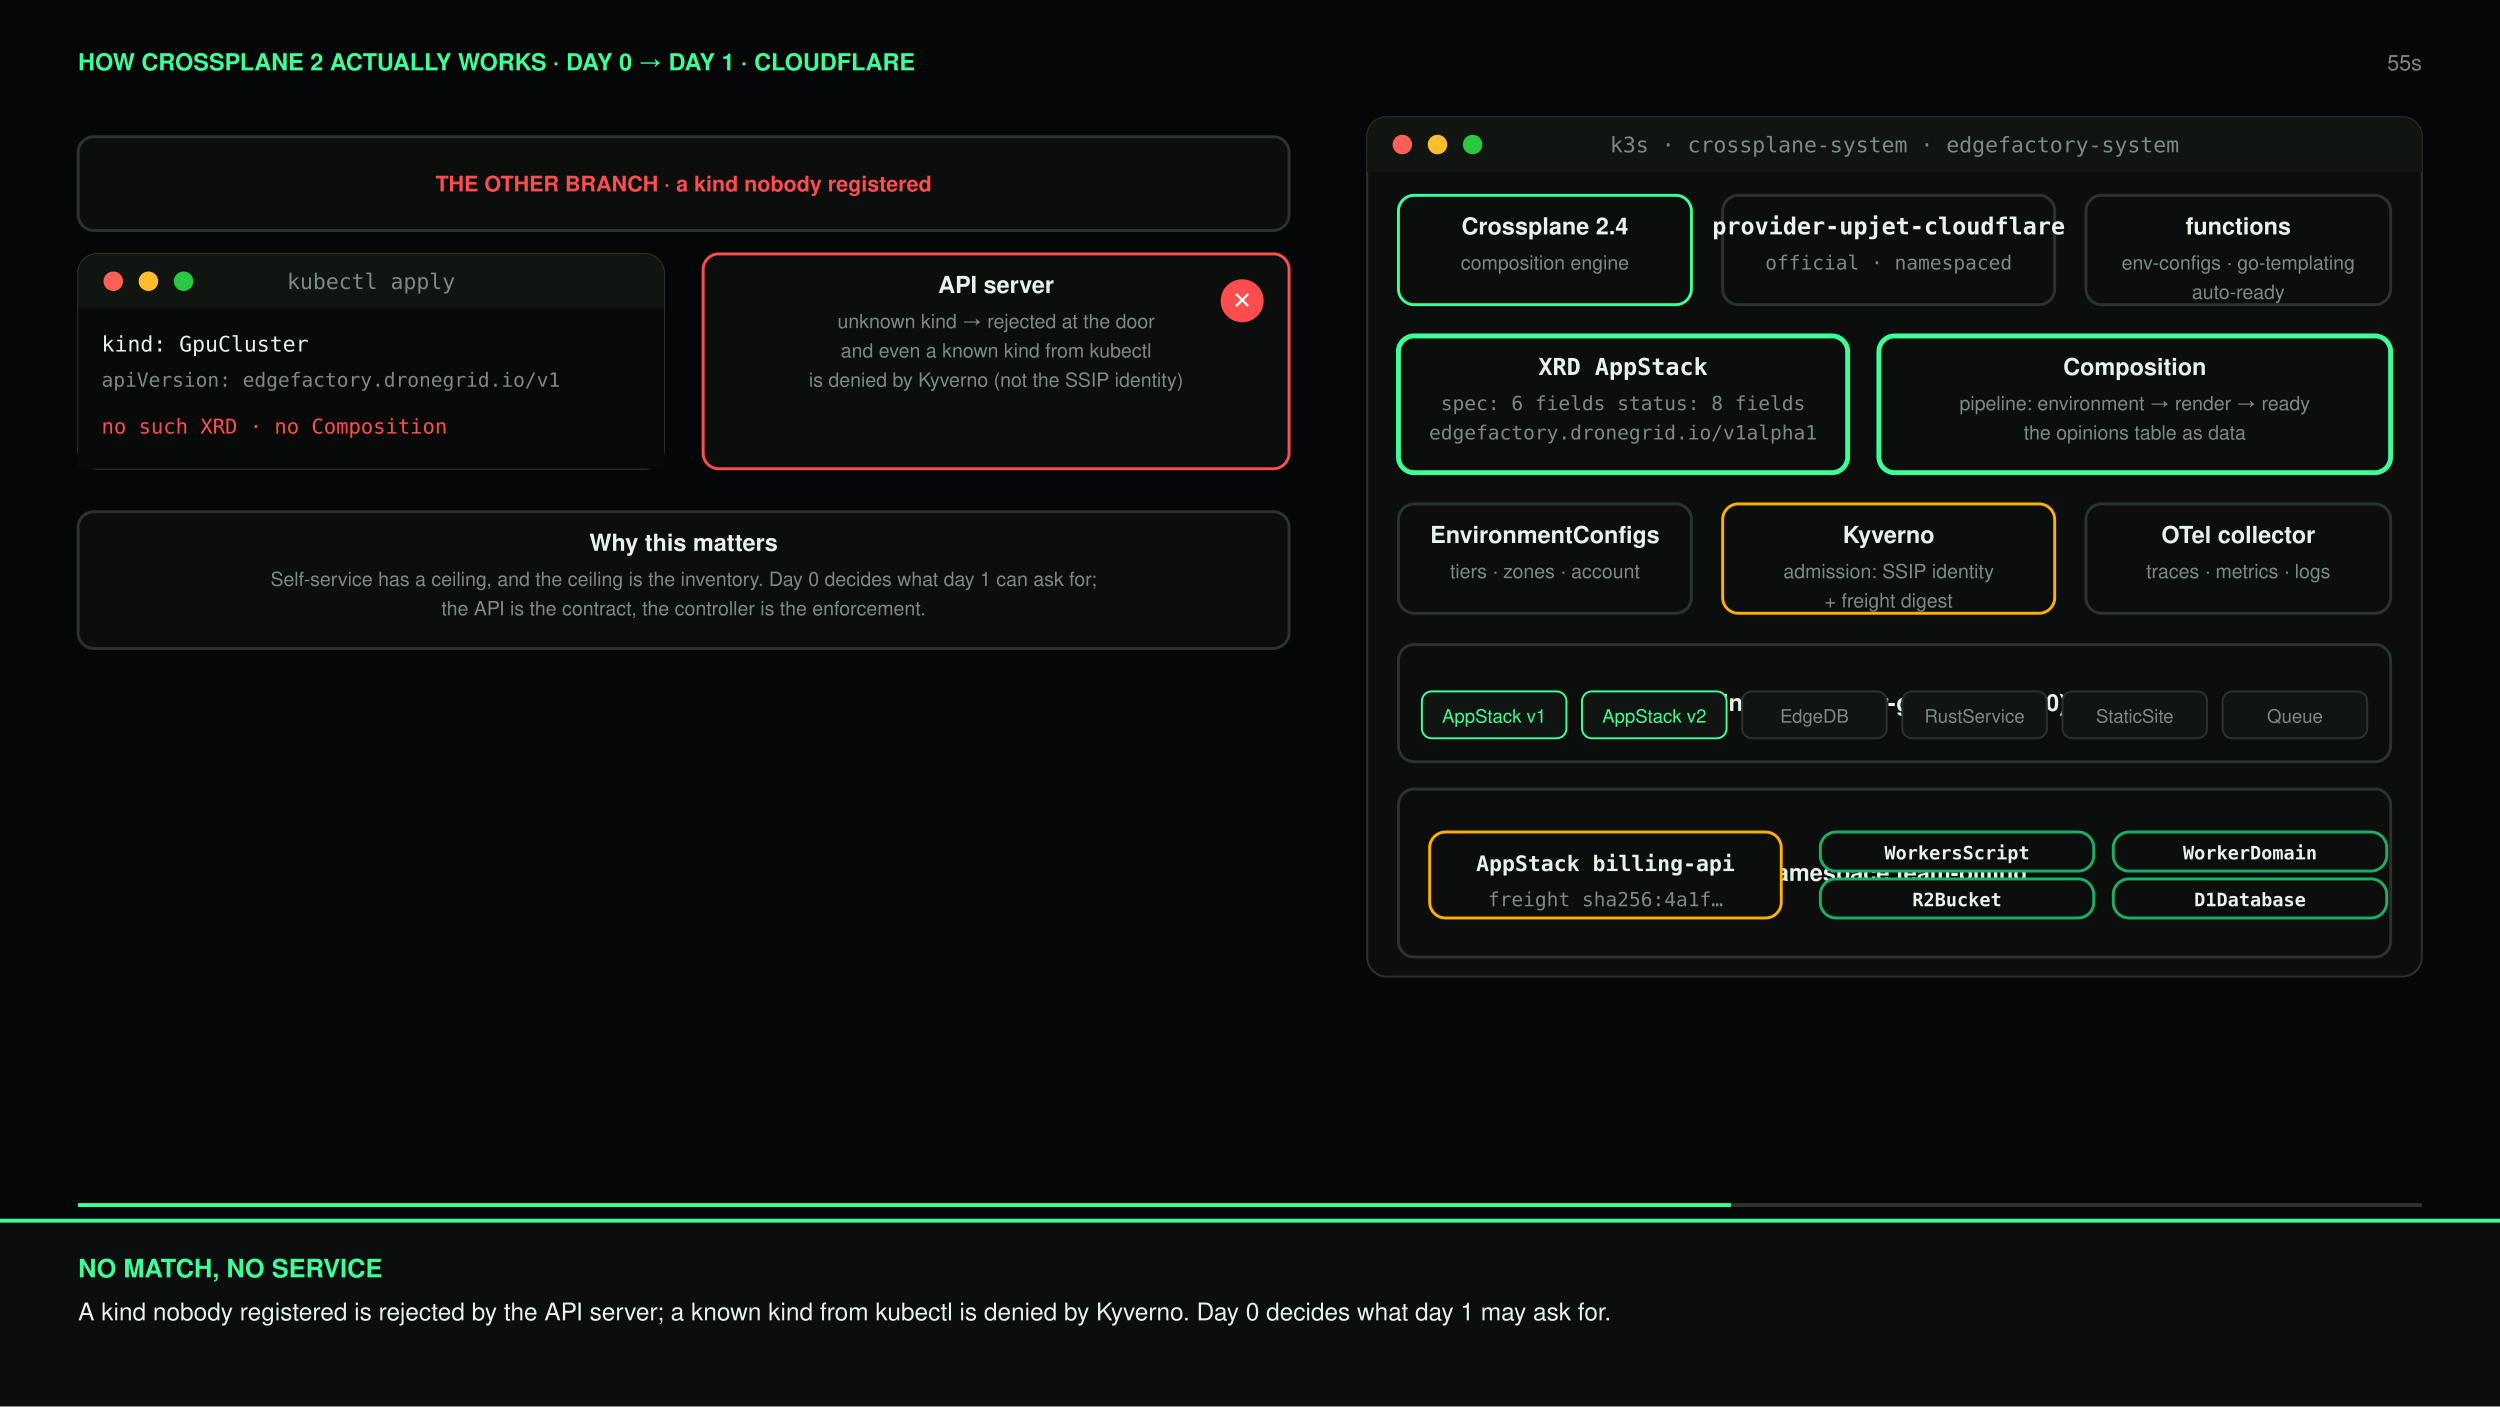
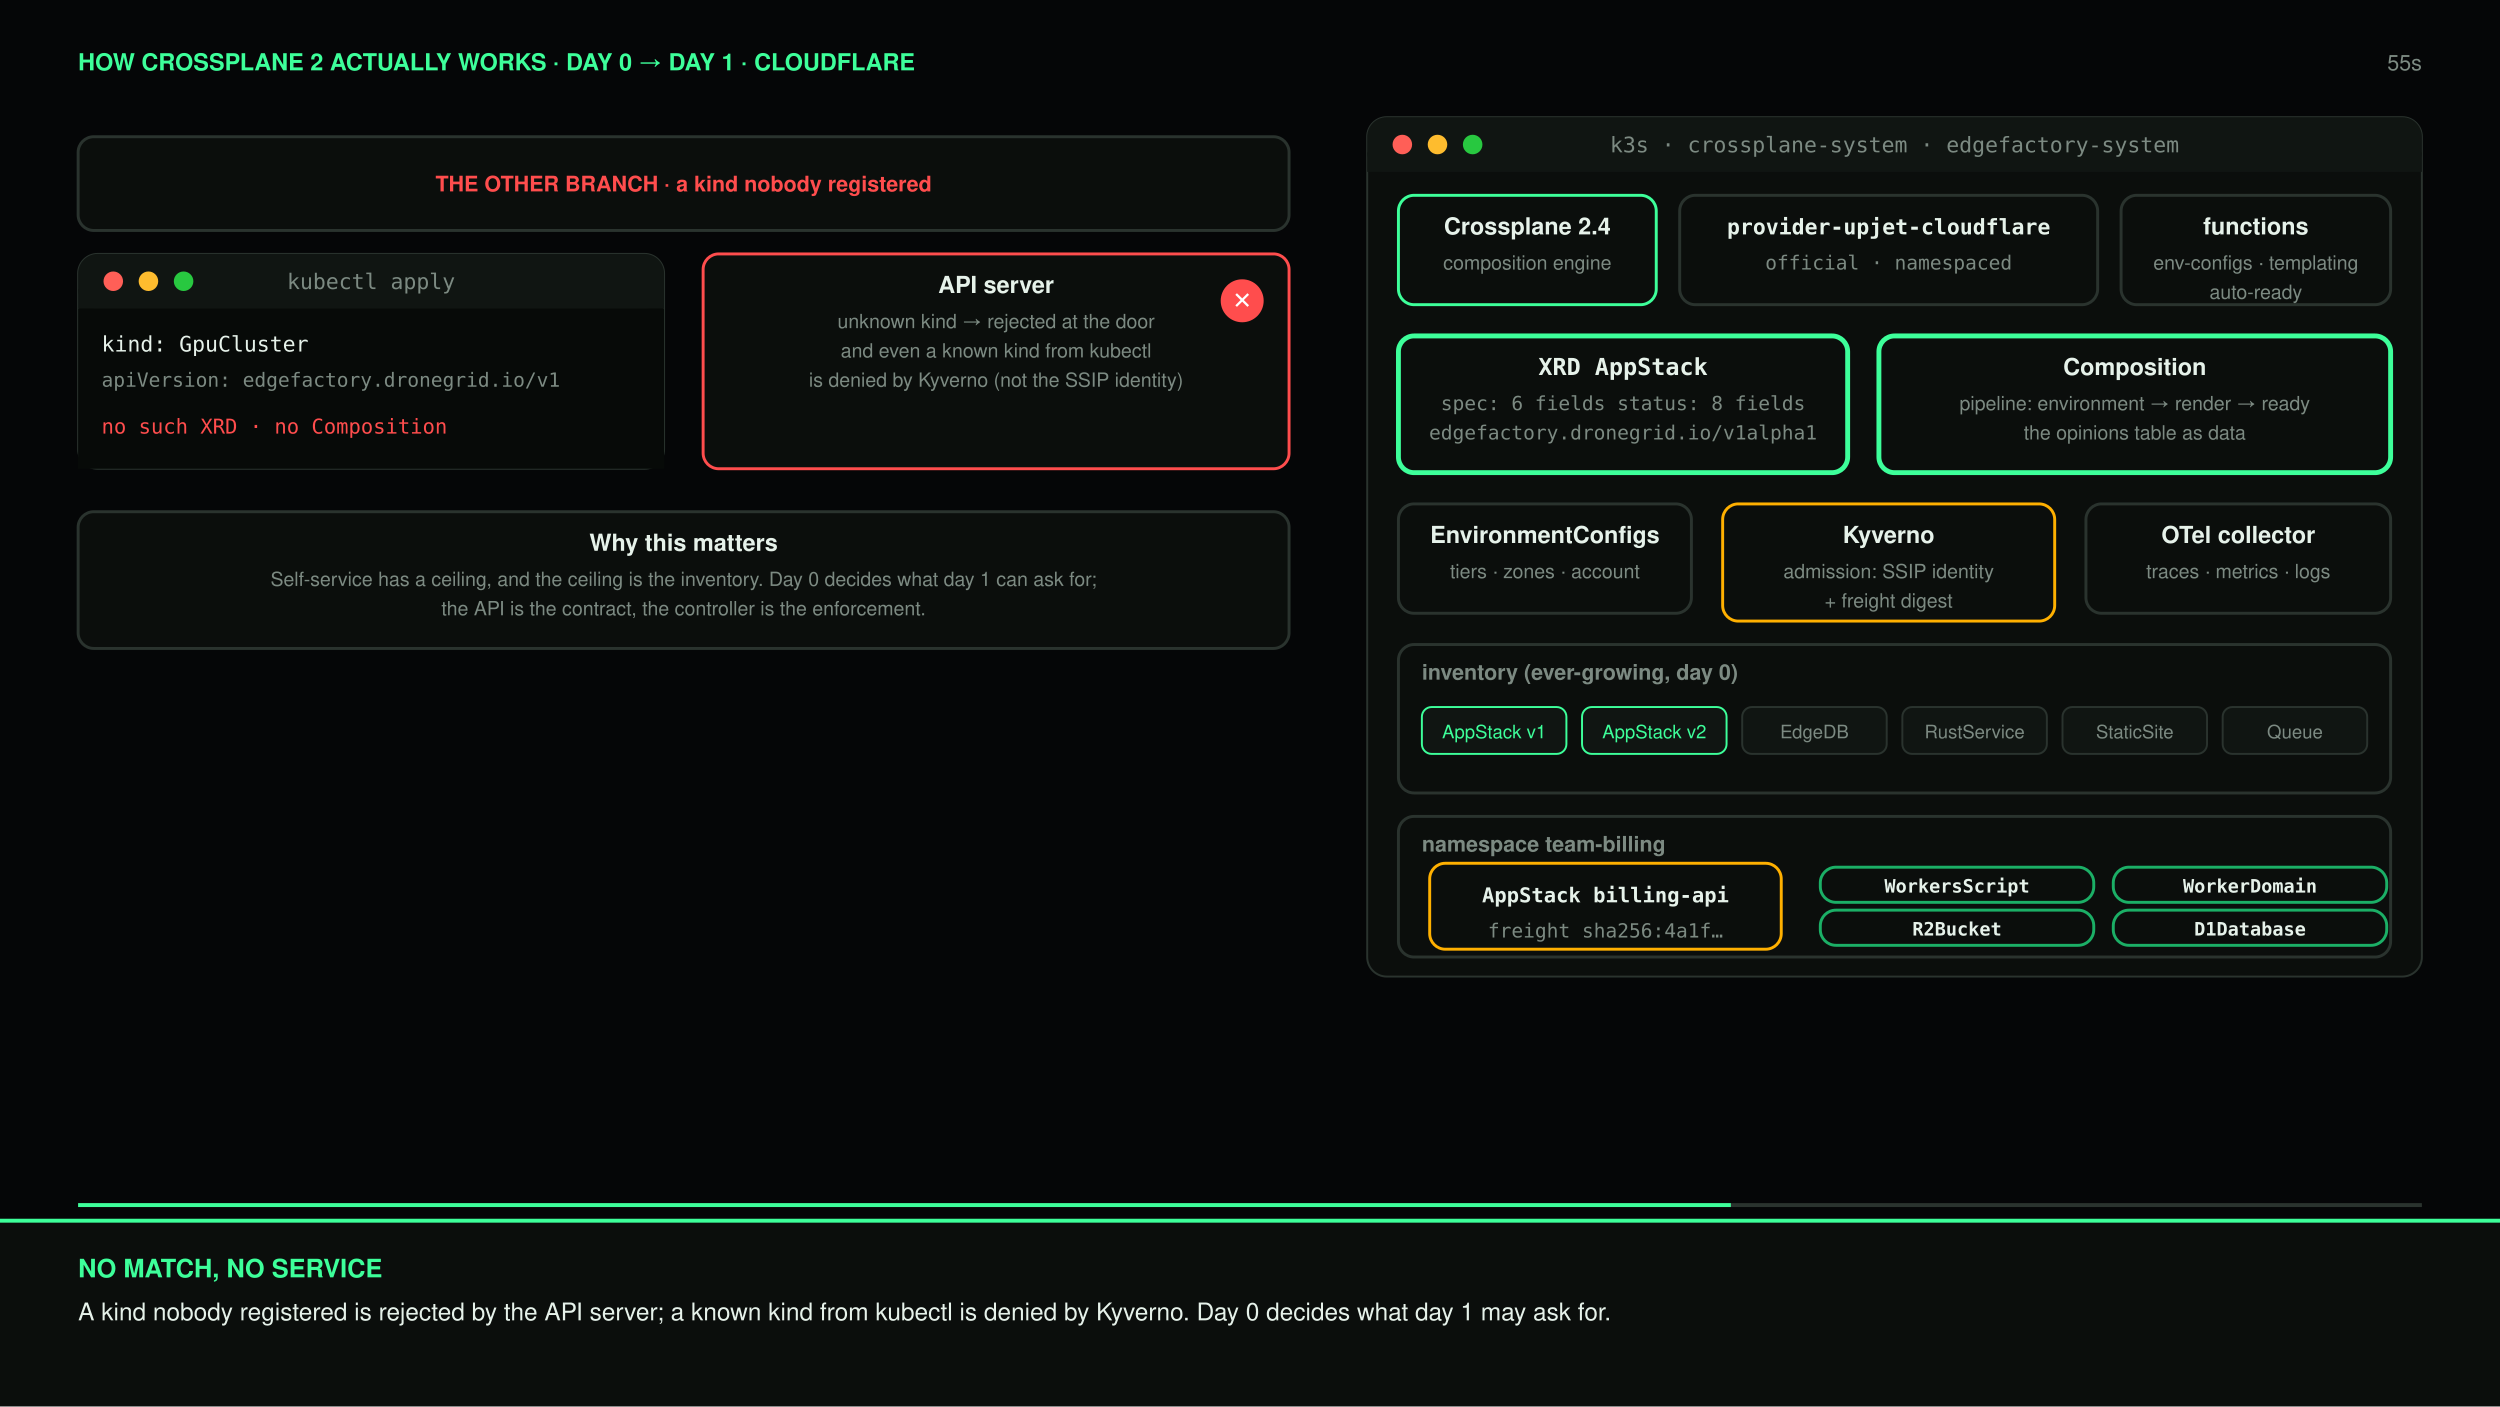
<svg xmlns="http://www.w3.org/2000/svg" role="img" aria-label="05-provisioning at 55s" viewBox="0 0 1280 720" width="1280" height="720">
  <rect width="1280" height="720" fill="#050607" />
  <text x="40" y="36" font-family="'Helvetica Neue', Helvetica, Arial, sans-serif" font-size="12" font-weight="700" fill="#3DFF9A" text-anchor="start">HOW CROSSPLANE 2 ACTUALLY WORKS · DAY 0 → DAY 1 · CLOUDFLARE</text>
  <text x="1240" y="36" font-family="'Helvetica Neue', Helvetica, Arial, sans-serif" font-size="11" font-weight="400" fill="#7C8A82" text-anchor="end">55s</text>
  <g transform="translate(700 60)">
    <rect width="540" height="440" rx="10" fill="#0B0E0C" stroke="#2A332E" />
    <rect width="540" height="28" rx="10" fill="#101512" />
    <rect y="18" width="540" height="10" fill="#101512" />
    <circle cx="18" cy="14" r="5" fill="#FF5F57" />
    <circle cx="36" cy="14" r="5" fill="#FEBC2E" />
    <circle cx="54" cy="14" r="5" fill="#28C840" />
    <text x="270" y="18" font-family="'JetBrains Mono', Menlo, Consolas, monospace" font-size="11" font-weight="400" fill="#7C8A82" text-anchor="middle">k3s · crossplane-system · edgefactory-system</text>
    <g transform="translate(0 28)" />
  </g>
  <g opacity="1.000" transform="translate(0 0.0)">
-     <rect x="716" y="100" width="150" height="56" rx="8" fill="#0B0E0C" stroke="#3DFF9A" stroke-width="1.5" />
-     <text x="791" y="120" font-family="'Helvetica Neue', Helvetica, Arial, sans-serif" font-size="12" font-weight="700" fill="#E6F2EA" text-anchor="middle">Crossplane 2.4</text>
-     <text x="791" y="138" font-family="'Helvetica Neue', Helvetica, Arial, sans-serif" font-size="10" font-weight="400" fill="#7C8A82" text-anchor="middle">composition engine</text>
+     <rect x="716" y="100" width="132" height="56" rx="8" fill="#0B0E0C" stroke="#3DFF9A" stroke-width="1.5" />
+     <text x="782" y="120" font-family="'Helvetica Neue', Helvetica, Arial, sans-serif" font-size="12" font-weight="700" fill="#E6F2EA" text-anchor="middle">Crossplane 2.4</text>
+     <text x="782" y="138" font-family="'Helvetica Neue', Helvetica, Arial, sans-serif" font-size="10" font-weight="400" fill="#7C8A82" text-anchor="middle">composition engine</text>
  </g>
  <g opacity="1.000" transform="translate(0 0.0)">
-     <rect x="882" y="100" width="170" height="56" rx="8" fill="#0B0E0C" stroke="#2A332E" stroke-width="1.5" />
-     <text x="967" y="120" font-family="'JetBrains Mono', Menlo, Consolas, monospace" font-size="12" font-weight="700" fill="#E6F2EA" text-anchor="middle">provider-upjet-cloudflare</text>
+     <rect x="860" y="100" width="214" height="56" rx="8" fill="#0B0E0C" stroke="#2A332E" stroke-width="1.5" />
+     <text x="967" y="120" font-family="'JetBrains Mono', Menlo, Consolas, monospace" font-size="11" font-weight="700" fill="#E6F2EA" text-anchor="middle">provider-upjet-cloudflare</text>
    <text x="967" y="138" font-family="'JetBrains Mono', Menlo, Consolas, monospace" font-size="10" font-weight="400" fill="#7C8A82" text-anchor="middle">official · namespaced</text>
  </g>
  <g opacity="1.000" transform="translate(0 0.0)">
-     <rect x="1068" y="100" width="156" height="56" rx="8" fill="#0B0E0C" stroke="#2A332E" stroke-width="1.5" />
-     <text x="1146" y="120" font-family="'Helvetica Neue', Helvetica, Arial, sans-serif" font-size="12" font-weight="700" fill="#E6F2EA" text-anchor="middle">functions</text>
-     <text x="1146" y="138" font-family="'Helvetica Neue', Helvetica, Arial, sans-serif" font-size="10" font-weight="400" fill="#7C8A82" text-anchor="middle">env-configs · go-templating</text>
-     <text x="1146" y="153" font-family="'Helvetica Neue', Helvetica, Arial, sans-serif" font-size="10" font-weight="400" fill="#7C8A82" text-anchor="middle">auto-ready</text>
+     <rect x="1086" y="100" width="138" height="56" rx="8" fill="#0B0E0C" stroke="#2A332E" stroke-width="1.5" />
+     <text x="1155" y="120" font-family="'Helvetica Neue', Helvetica, Arial, sans-serif" font-size="12" font-weight="700" fill="#E6F2EA" text-anchor="middle">functions</text>
+     <text x="1155" y="138" font-family="'Helvetica Neue', Helvetica, Arial, sans-serif" font-size="10" font-weight="400" fill="#7C8A82" text-anchor="middle">env-configs · templating</text>
+     <text x="1155" y="153" font-family="'Helvetica Neue', Helvetica, Arial, sans-serif" font-size="10" font-weight="400" fill="#7C8A82" text-anchor="middle">auto-ready</text>
  </g>
  <g opacity="1.000" transform="translate(0 0.0)">
    <rect x="716" y="172" width="230" height="70" rx="8" fill="#0B0E0C" stroke="#3DFF9A" stroke-width="2.5" />
    <text x="831" y="192" font-family="'JetBrains Mono', Menlo, Consolas, monospace" font-size="12" font-weight="700" fill="#E6F2EA" text-anchor="middle">XRD  AppStack</text>
    <text x="831" y="210" font-family="'JetBrains Mono', Menlo, Consolas, monospace" font-size="10" font-weight="400" fill="#7C8A82" text-anchor="middle">spec: 6 fields   status: 8 fields</text>
    <text x="831" y="225" font-family="'JetBrains Mono', Menlo, Consolas, monospace" font-size="10" font-weight="400" fill="#7C8A82" text-anchor="middle">edgefactory.dronegrid.io/v1alpha1</text>
  </g>
  <g opacity="1.000" transform="translate(0 0.0)">
    <rect x="962" y="172" width="262" height="70" rx="8" fill="#0B0E0C" stroke="#3DFF9A" stroke-width="2.5" />
    <text x="1093" y="192" font-family="'Helvetica Neue', Helvetica, Arial, sans-serif" font-size="12" font-weight="700" fill="#E6F2EA" text-anchor="middle">Composition</text>
    <text x="1093" y="210" font-family="'Helvetica Neue', Helvetica, Arial, sans-serif" font-size="10" font-weight="400" fill="#7C8A82" text-anchor="middle">pipeline: environment → render → ready</text>
    <text x="1093" y="225" font-family="'Helvetica Neue', Helvetica, Arial, sans-serif" font-size="10" font-weight="400" fill="#7C8A82" text-anchor="middle">the opinions table as data</text>
  </g>
  <g opacity="1.000" transform="translate(0 0.0)">
    <rect x="716" y="258" width="150" height="56" rx="8" fill="#0B0E0C" stroke="#2A332E" stroke-width="1.5" />
    <text x="791" y="278" font-family="'Helvetica Neue', Helvetica, Arial, sans-serif" font-size="12" font-weight="700" fill="#E6F2EA" text-anchor="middle">EnvironmentConfigs</text>
    <text x="791" y="296" font-family="'Helvetica Neue', Helvetica, Arial, sans-serif" font-size="10" font-weight="400" fill="#7C8A82" text-anchor="middle">tiers · zones · account</text>
  </g>
  <g opacity="1.000" transform="translate(0 0.0)">
-     <rect x="882" y="258" width="170" height="56" rx="8" fill="#0B0E0C" stroke="#FFB000" stroke-width="1.5" />
+     <rect x="882" y="258" width="170" height="60" rx="8" fill="#0B0E0C" stroke="#FFB000" stroke-width="1.5" />
    <text x="967" y="278" font-family="'Helvetica Neue', Helvetica, Arial, sans-serif" font-size="12" font-weight="700" fill="#E6F2EA" text-anchor="middle">Kyverno</text>
    <text x="967" y="296" font-family="'Helvetica Neue', Helvetica, Arial, sans-serif" font-size="10" font-weight="400" fill="#7C8A82" text-anchor="middle">admission: SSIP identity</text>
    <text x="967" y="311" font-family="'Helvetica Neue', Helvetica, Arial, sans-serif" font-size="10" font-weight="400" fill="#7C8A82" text-anchor="middle">+ freight digest</text>
  </g>
  <g opacity="1.000" transform="translate(0 0.0)">
    <rect x="1068" y="258" width="156" height="56" rx="8" fill="#0B0E0C" stroke="#2A332E" stroke-width="1.5" />
    <text x="1146" y="278" font-family="'Helvetica Neue', Helvetica, Arial, sans-serif" font-size="12" font-weight="700" fill="#E6F2EA" text-anchor="middle">OTel collector</text>
    <text x="1146" y="296" font-family="'Helvetica Neue', Helvetica, Arial, sans-serif" font-size="10" font-weight="400" fill="#7C8A82" text-anchor="middle">traces · metrics · logs</text>
  </g>
  <g opacity="1.000" transform="translate(0 0.0)">
-     <rect x="716" y="330" width="508" height="60" rx="8" fill="#0B0E0C" stroke="#2A332E" stroke-width="1.5" />
-     <text x="970" y="364" font-family="'Helvetica Neue', Helvetica, Arial, sans-serif" font-size="12" font-weight="700" fill="#E6F2EA" text-anchor="middle">inventory  (ever-growing, day 0)</text>
+     <rect x="716" y="330" width="508" height="76" rx="8" fill="#0B0E0C" stroke="#2A332E" stroke-width="1.5" />
+     <text x="728" y="348" font-family="'Helvetica Neue', Helvetica, Arial, sans-serif" font-size="11" font-weight="700" fill="#7C8A82" text-anchor="start">inventory  (ever-growing, day 0)</text>
  </g>
  <g opacity="1.000">
-     <rect x="728" y="354" width="74" height="24" rx="5" fill="#101512" stroke="#3DFF9A" />
-     <text x="765" y="370" font-family="'Helvetica Neue', Helvetica, Arial, sans-serif" font-size="9.5" font-weight="400" fill="#3DFF9A" text-anchor="middle">AppStack v1</text>
+     <rect x="728" y="362" width="74" height="24" rx="5" fill="#101512" stroke="#3DFF9A" />
+     <text x="765" y="378" font-family="'Helvetica Neue', Helvetica, Arial, sans-serif" font-size="9.5" font-weight="400" fill="#3DFF9A" text-anchor="middle">AppStack v1</text>
  </g>
  <g opacity="1.000">
-     <rect x="810" y="354" width="74" height="24" rx="5" fill="#101512" stroke="#3DFF9A" />
-     <text x="847" y="370" font-family="'Helvetica Neue', Helvetica, Arial, sans-serif" font-size="9.5" font-weight="400" fill="#3DFF9A" text-anchor="middle">AppStack v2</text>
+     <rect x="810" y="362" width="74" height="24" rx="5" fill="#101512" stroke="#3DFF9A" />
+     <text x="847" y="378" font-family="'Helvetica Neue', Helvetica, Arial, sans-serif" font-size="9.5" font-weight="400" fill="#3DFF9A" text-anchor="middle">AppStack v2</text>
  </g>
  <g opacity="1.000">
-     <rect x="892" y="354" width="74" height="24" rx="5" fill="#101512" stroke="#2A332E" />
-     <text x="929" y="370" font-family="'Helvetica Neue', Helvetica, Arial, sans-serif" font-size="9.5" font-weight="400" fill="#7C8A82" text-anchor="middle">EdgeDB</text>
+     <rect x="892" y="362" width="74" height="24" rx="5" fill="#101512" stroke="#2A332E" />
+     <text x="929" y="378" font-family="'Helvetica Neue', Helvetica, Arial, sans-serif" font-size="9.5" font-weight="400" fill="#7C8A82" text-anchor="middle">EdgeDB</text>
  </g>
  <g opacity="1.000">
-     <rect x="974" y="354" width="74" height="24" rx="5" fill="#101512" stroke="#2A332E" />
-     <text x="1011" y="370" font-family="'Helvetica Neue', Helvetica, Arial, sans-serif" font-size="9.5" font-weight="400" fill="#7C8A82" text-anchor="middle">RustService</text>
+     <rect x="974" y="362" width="74" height="24" rx="5" fill="#101512" stroke="#2A332E" />
+     <text x="1011" y="378" font-family="'Helvetica Neue', Helvetica, Arial, sans-serif" font-size="9.5" font-weight="400" fill="#7C8A82" text-anchor="middle">RustService</text>
  </g>
  <g opacity="1.000">
-     <rect x="1056" y="354" width="74" height="24" rx="5" fill="#101512" stroke="#2A332E" />
-     <text x="1093" y="370" font-family="'Helvetica Neue', Helvetica, Arial, sans-serif" font-size="9.5" font-weight="400" fill="#7C8A82" text-anchor="middle">StaticSite</text>
+     <rect x="1056" y="362" width="74" height="24" rx="5" fill="#101512" stroke="#2A332E" />
+     <text x="1093" y="378" font-family="'Helvetica Neue', Helvetica, Arial, sans-serif" font-size="9.5" font-weight="400" fill="#7C8A82" text-anchor="middle">StaticSite</text>
  </g>
  <g opacity="1.000">
-     <rect x="1138" y="354" width="74" height="24" rx="5" fill="#101512" stroke="#2A332E" />
-     <text x="1175" y="370" font-family="'Helvetica Neue', Helvetica, Arial, sans-serif" font-size="9.5" font-weight="400" fill="#7C8A82" text-anchor="middle">Queue</text>
+     <rect x="1138" y="362" width="74" height="24" rx="5" fill="#101512" stroke="#2A332E" />
+     <text x="1175" y="378" font-family="'Helvetica Neue', Helvetica, Arial, sans-serif" font-size="9.5" font-weight="400" fill="#7C8A82" text-anchor="middle">Queue</text>
  </g>
  <g opacity="1.000" transform="translate(0 0.0)">
-     <rect x="716" y="404" width="508" height="86" rx="8" fill="#0B0E0C" stroke="#2A332E" stroke-width="1.5" />
-     <text x="970" y="451" font-family="'Helvetica Neue', Helvetica, Arial, sans-serif" font-size="12" font-weight="700" fill="#E6F2EA" text-anchor="middle">namespace team-billing</text>
+     <rect x="716" y="418" width="508" height="72" rx="8" fill="#0B0E0C" stroke="#2A332E" stroke-width="1.5" />
+     <text x="728" y="436" font-family="'Helvetica Neue', Helvetica, Arial, sans-serif" font-size="11" font-weight="700" fill="#7C8A82" text-anchor="start">namespace team-billing</text>
  </g>
  <g opacity="1.000" transform="translate(0 0.0)">
    <rect x="40" y="70" width="620" height="48" rx="8" fill="#0B0E0C" stroke="#2A332E" stroke-width="1.5" />
    <text x="350" y="98" font-family="'Helvetica Neue', Helvetica, Arial, sans-serif" font-size="11" font-weight="700" fill="#FF4D4D" text-anchor="middle">THE OTHER BRANCH · a kind nobody registered</text>
  </g>
  <g opacity="1.000" transform="translate(0 0.0)">
    <g transform="translate(40 130)">
      <rect width="300" height="110" rx="10" fill="#0B0E0C" stroke="#2A332E" />
      <rect width="300" height="28" rx="10" fill="#101512" />
      <rect y="18" width="300" height="10" fill="#101512" />
      <circle cx="18" cy="14" r="5" fill="#FF5F57" />
      <circle cx="36" cy="14" r="5" fill="#FEBC2E" />
      <circle cx="54" cy="14" r="5" fill="#28C840" />
      <text x="150" y="18" font-family="'JetBrains Mono', Menlo, Consolas, monospace" font-size="11" font-weight="400" fill="#7C8A82" text-anchor="middle">kubectl apply</text>
      <g transform="translate(0 28)">
        <rect width="300" height="82" fill="#070A08" />
        <text x="12" y="22" font-family="'JetBrains Mono', Menlo, Consolas, monospace" font-size="11" font-weight="400" fill="#E6F2EA" text-anchor="start">kind: GpuCluster</text>
        <text x="12" y="40" font-family="'JetBrains Mono', Menlo, Consolas, monospace" font-size="10" font-weight="400" fill="#7C8A82" text-anchor="start">apiVersion: edgefactory.dronegrid.io/v1</text>
        <text x="12" y="64" font-family="'JetBrains Mono', Menlo, Consolas, monospace" font-size="10.5" font-weight="400" fill="#FF4D4D" text-anchor="start">no such XRD · no Composition</text>
      </g>
    </g>
  </g>
  <g opacity="1.000" transform="translate(0 0.0)">
    <rect x="360" y="130" width="300" height="110" rx="8" fill="#0B0E0C" stroke="#FF4D4D" stroke-width="1.5" />
    <text x="510" y="150" font-family="'Helvetica Neue', Helvetica, Arial, sans-serif" font-size="12" font-weight="700" fill="#E6F2EA" text-anchor="middle">API server</text>
    <text x="510" y="168" font-family="'Helvetica Neue', Helvetica, Arial, sans-serif" font-size="10" font-weight="400" fill="#7C8A82" text-anchor="middle">unknown kind → rejected at the door</text>
    <text x="510" y="183" font-family="'Helvetica Neue', Helvetica, Arial, sans-serif" font-size="10" font-weight="400" fill="#7C8A82" text-anchor="middle">and even a known kind from kubectl</text>
    <text x="510" y="198" font-family="'Helvetica Neue', Helvetica, Arial, sans-serif" font-size="10" font-weight="400" fill="#7C8A82" text-anchor="middle">is denied by Kyverno (not the SSIP identity)</text>
  </g>
  <g opacity="1.000">
    <circle cx="636" cy="154" r="11" fill="#FF4D4D" />
    <text x="636" y="158" font-family="'Helvetica Neue', Helvetica, Arial, sans-serif" font-size="12" font-weight="700" fill="#fff" text-anchor="middle">✕</text>
  </g>
  <g opacity="1.000" transform="translate(0 0.0)">
    <rect x="40" y="262" width="620" height="70" rx="8" fill="#0B0E0C" stroke="#2A332E" stroke-width="1.5" />
    <text x="350" y="282" font-family="'Helvetica Neue', Helvetica, Arial, sans-serif" font-size="12" font-weight="700" fill="#E6F2EA" text-anchor="middle">Why this matters</text>
    <text x="350" y="300" font-family="'Helvetica Neue', Helvetica, Arial, sans-serif" font-size="10" font-weight="400" fill="#7C8A82" text-anchor="middle">Self-service has a ceiling, and the ceiling is the inventory. Day 0 decides what day 1 can ask for;</text>
    <text x="350" y="315" font-family="'Helvetica Neue', Helvetica, Arial, sans-serif" font-size="10" font-weight="400" fill="#7C8A82" text-anchor="middle">the API is the contract, the controller is the enforcement.</text>
  </g>
  <g opacity="1.000" transform="translate(0 0.0)">
-     <rect x="732" y="426" width="180" height="44" rx="8" fill="#0B0E0C" stroke="#FFB000" stroke-width="1.5" />
-     <text x="822" y="446" font-family="'JetBrains Mono', Menlo, Consolas, monospace" font-size="11" font-weight="700" fill="#E6F2EA" text-anchor="middle">AppStack billing-api</text>
-     <text x="822" y="464" font-family="'JetBrains Mono', Menlo, Consolas, monospace" font-size="10" font-weight="400" fill="#7C8A82" text-anchor="middle">freight sha256:4a1f…</text>
+     <rect x="732" y="442" width="180" height="44" rx="8" fill="#0B0E0C" stroke="#FFB000" stroke-width="1.5" />
+     <text x="822" y="462" font-family="'JetBrains Mono', Menlo, Consolas, monospace" font-size="10.5" font-weight="700" fill="#E6F2EA" text-anchor="middle">AppStack billing-api</text>
+     <text x="822" y="480" font-family="'JetBrains Mono', Menlo, Consolas, monospace" font-size="10" font-weight="400" fill="#7C8A82" text-anchor="middle">freight sha256:4a1f…</text>
  </g>
  <g opacity="1.000" transform="translate(0 0.0)">
-     <rect x="932" y="426" width="140" height="20" rx="8" fill="#0B0E0C" stroke="#1BAF66" stroke-width="1.5" />
-     <text x="1002" y="440" font-family="'JetBrains Mono', Menlo, Consolas, monospace" font-size="9.5" font-weight="700" fill="#E6F2EA" text-anchor="middle">WorkersScript</text>
+     <rect x="932" y="444" width="140" height="18" rx="8" fill="#0B0E0C" stroke="#1BAF66" stroke-width="1.5" />
+     <text x="1002" y="457" font-family="'JetBrains Mono', Menlo, Consolas, monospace" font-size="9.5" font-weight="700" fill="#E6F2EA" text-anchor="middle">WorkersScript</text>
  </g>
  <g opacity="1.000" transform="translate(0 0.0)">
-     <rect x="1082" y="426" width="140" height="20" rx="8" fill="#0B0E0C" stroke="#1BAF66" stroke-width="1.5" />
-     <text x="1152" y="440" font-family="'JetBrains Mono', Menlo, Consolas, monospace" font-size="9.5" font-weight="700" fill="#E6F2EA" text-anchor="middle">WorkerDomain</text>
+     <rect x="1082" y="444" width="140" height="18" rx="8" fill="#0B0E0C" stroke="#1BAF66" stroke-width="1.5" />
+     <text x="1152" y="457" font-family="'JetBrains Mono', Menlo, Consolas, monospace" font-size="9.5" font-weight="700" fill="#E6F2EA" text-anchor="middle">WorkerDomain</text>
  </g>
  <g opacity="1.000" transform="translate(0 0.0)">
-     <rect x="932" y="450" width="140" height="20" rx="8" fill="#0B0E0C" stroke="#1BAF66" stroke-width="1.5" />
-     <text x="1002" y="464" font-family="'JetBrains Mono', Menlo, Consolas, monospace" font-size="9.5" font-weight="700" fill="#E6F2EA" text-anchor="middle">R2Bucket</text>
+     <rect x="932" y="466" width="140" height="18" rx="8" fill="#0B0E0C" stroke="#1BAF66" stroke-width="1.5" />
+     <text x="1002" y="479" font-family="'JetBrains Mono', Menlo, Consolas, monospace" font-size="9.5" font-weight="700" fill="#E6F2EA" text-anchor="middle">R2Bucket</text>
  </g>
  <g opacity="1.000" transform="translate(0 0.0)">
-     <rect x="1082" y="450" width="140" height="20" rx="8" fill="#0B0E0C" stroke="#1BAF66" stroke-width="1.5" />
-     <text x="1152" y="464" font-family="'JetBrains Mono', Menlo, Consolas, monospace" font-size="9.5" font-weight="700" fill="#E6F2EA" text-anchor="middle">D1Database</text>
+     <rect x="1082" y="466" width="140" height="18" rx="8" fill="#0B0E0C" stroke="#1BAF66" stroke-width="1.5" />
+     <text x="1152" y="479" font-family="'JetBrains Mono', Menlo, Consolas, monospace" font-size="9.5" font-weight="700" fill="#E6F2EA" text-anchor="middle">D1Database</text>
  </g>
  <rect x="0" y="624" width="1280" height="96" fill="#0B0E0C" />
  <rect x="0" y="624" width="1280" height="2" fill="#3DFF9A" />
  <text x="40" y="654" font-family="'Helvetica Neue', Helvetica, Arial, sans-serif" font-size="13" font-weight="700" fill="#3DFF9A" text-anchor="start">NO MATCH, NO SERVICE</text>
  <text x="40" y="676" font-family="'Helvetica Neue', Helvetica, Arial, sans-serif" font-size="12.5" font-weight="400" fill="#E6F2EA" text-anchor="start">A kind nobody registered is rejected by the API server; a known kind from kubectl is denied by Kyverno. Day 0 decides what day 1 may ask for.</text>
  <rect x="40" y="616" width="1200" height="2" fill="#2A332E" />
  <rect x="40" y="616" width="846.2" height="2" fill="#3DFF9A" />
</svg>
